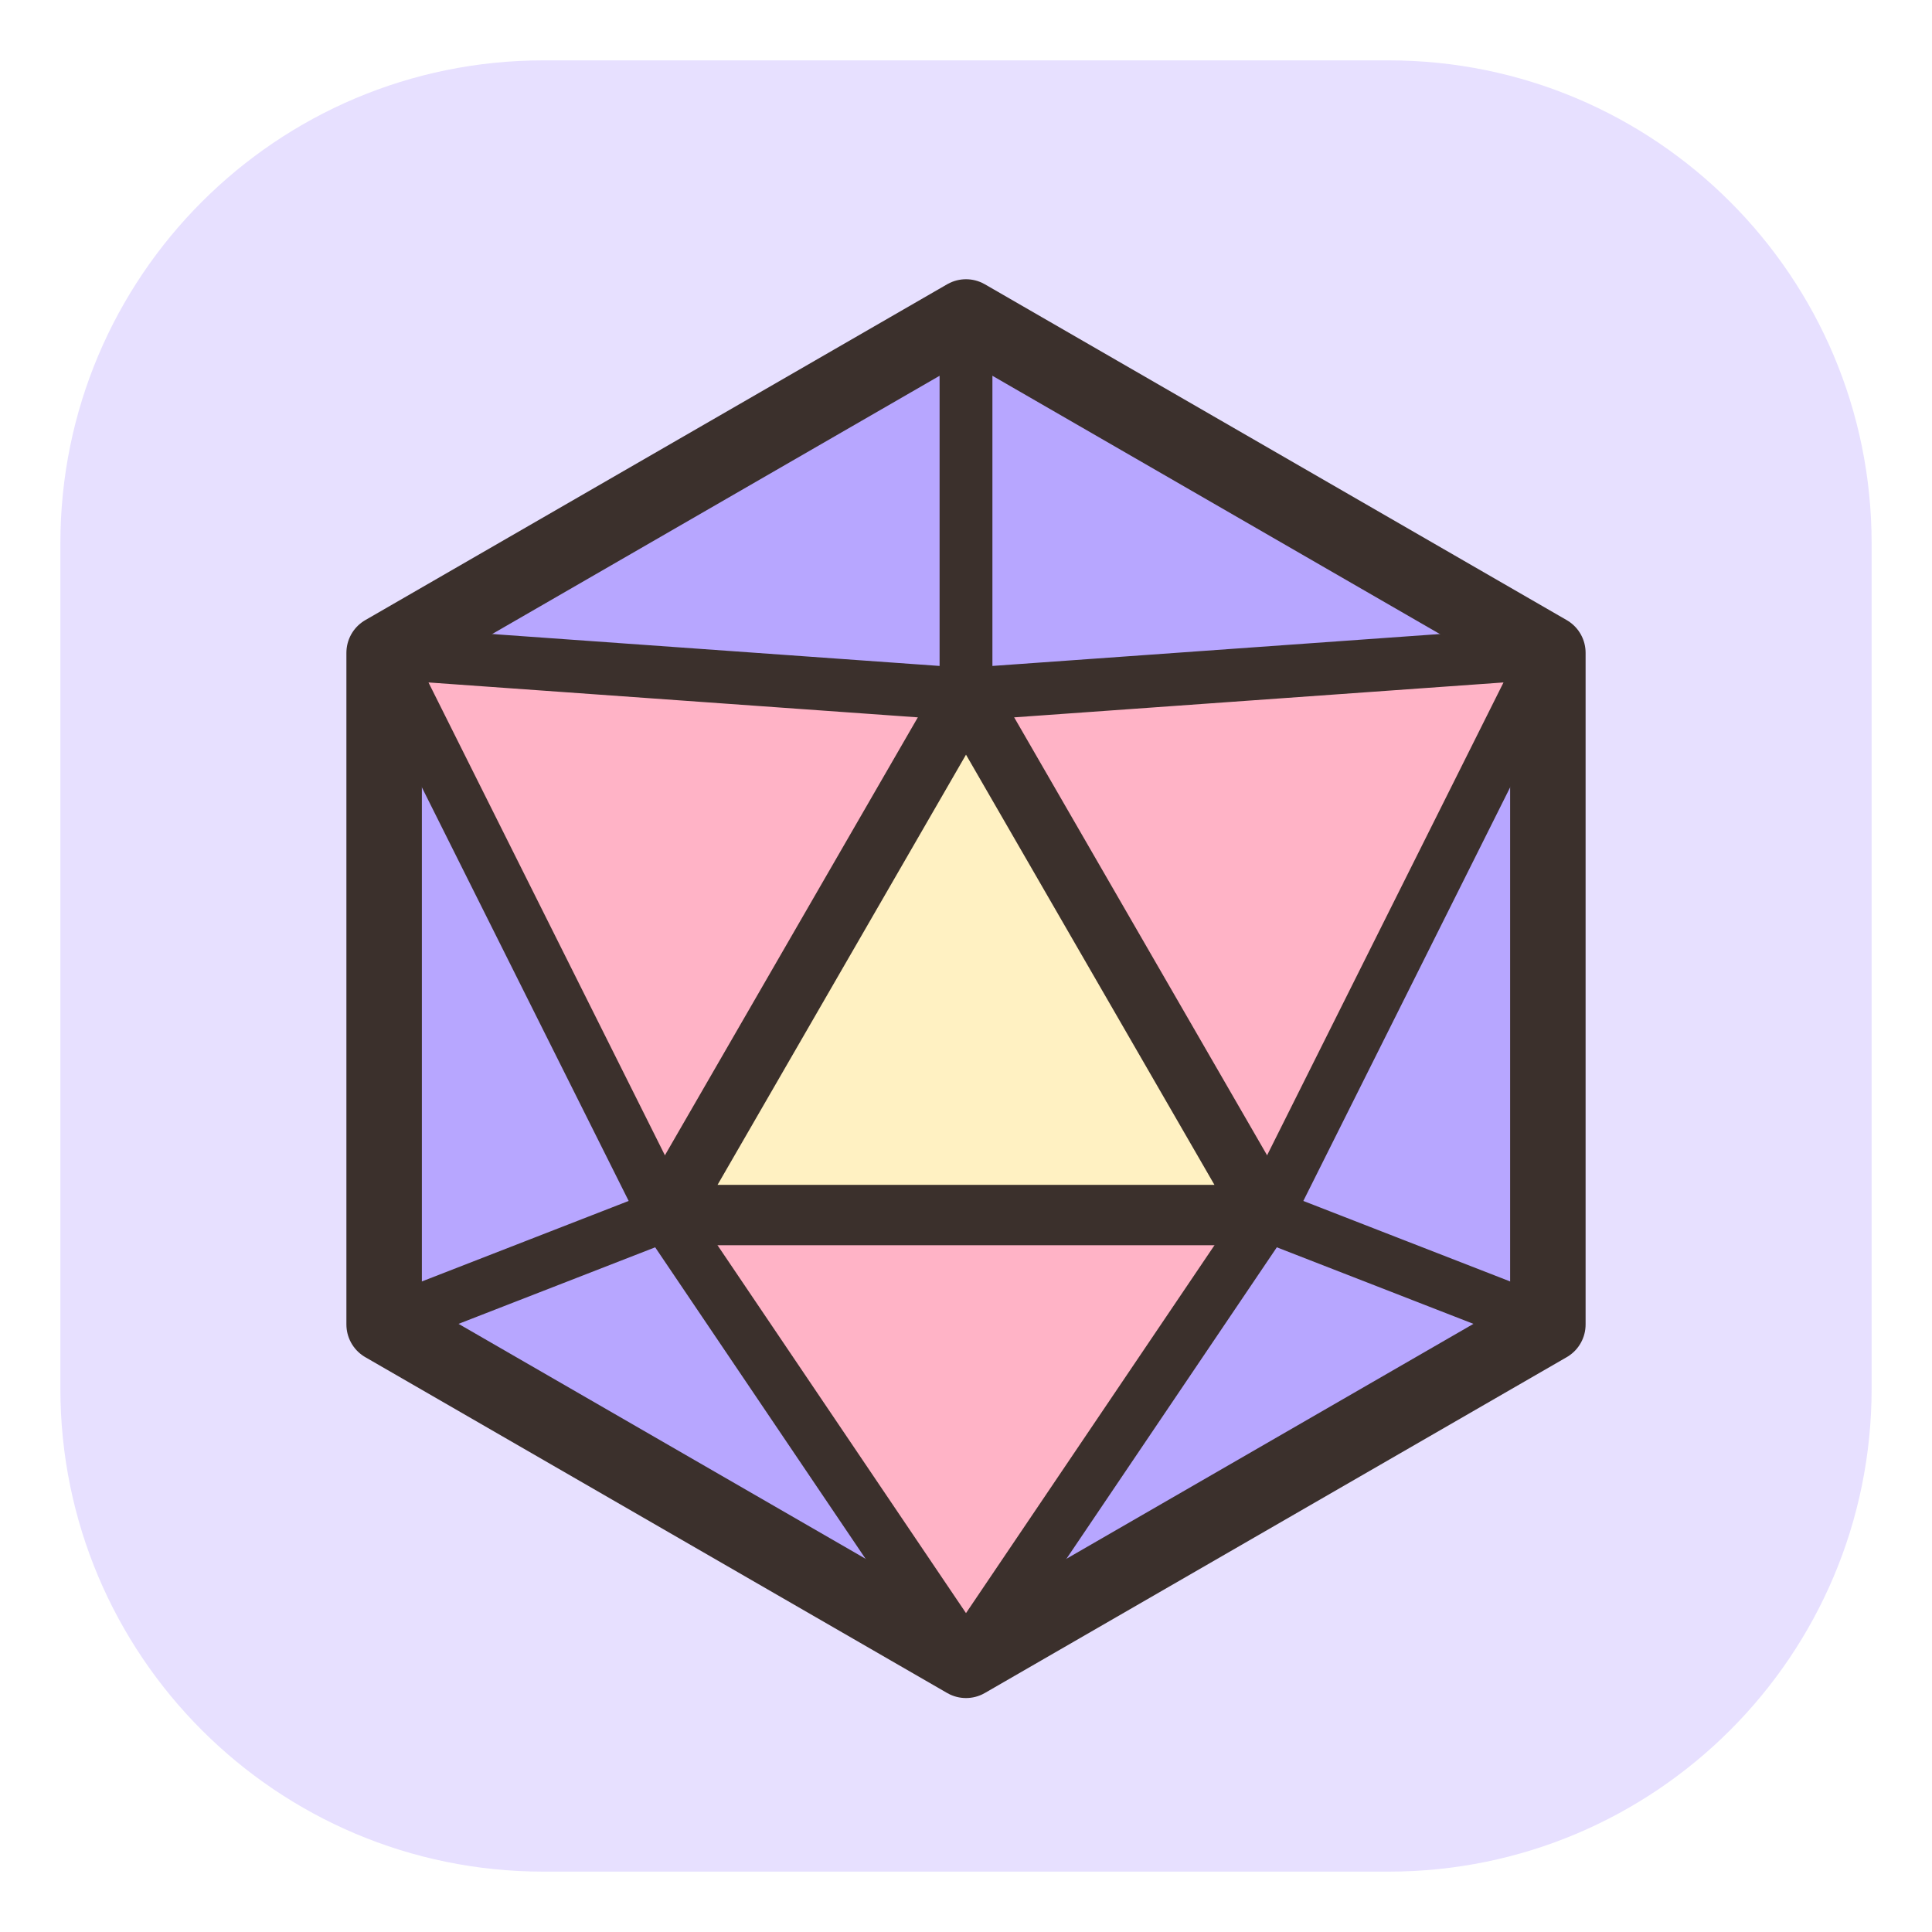
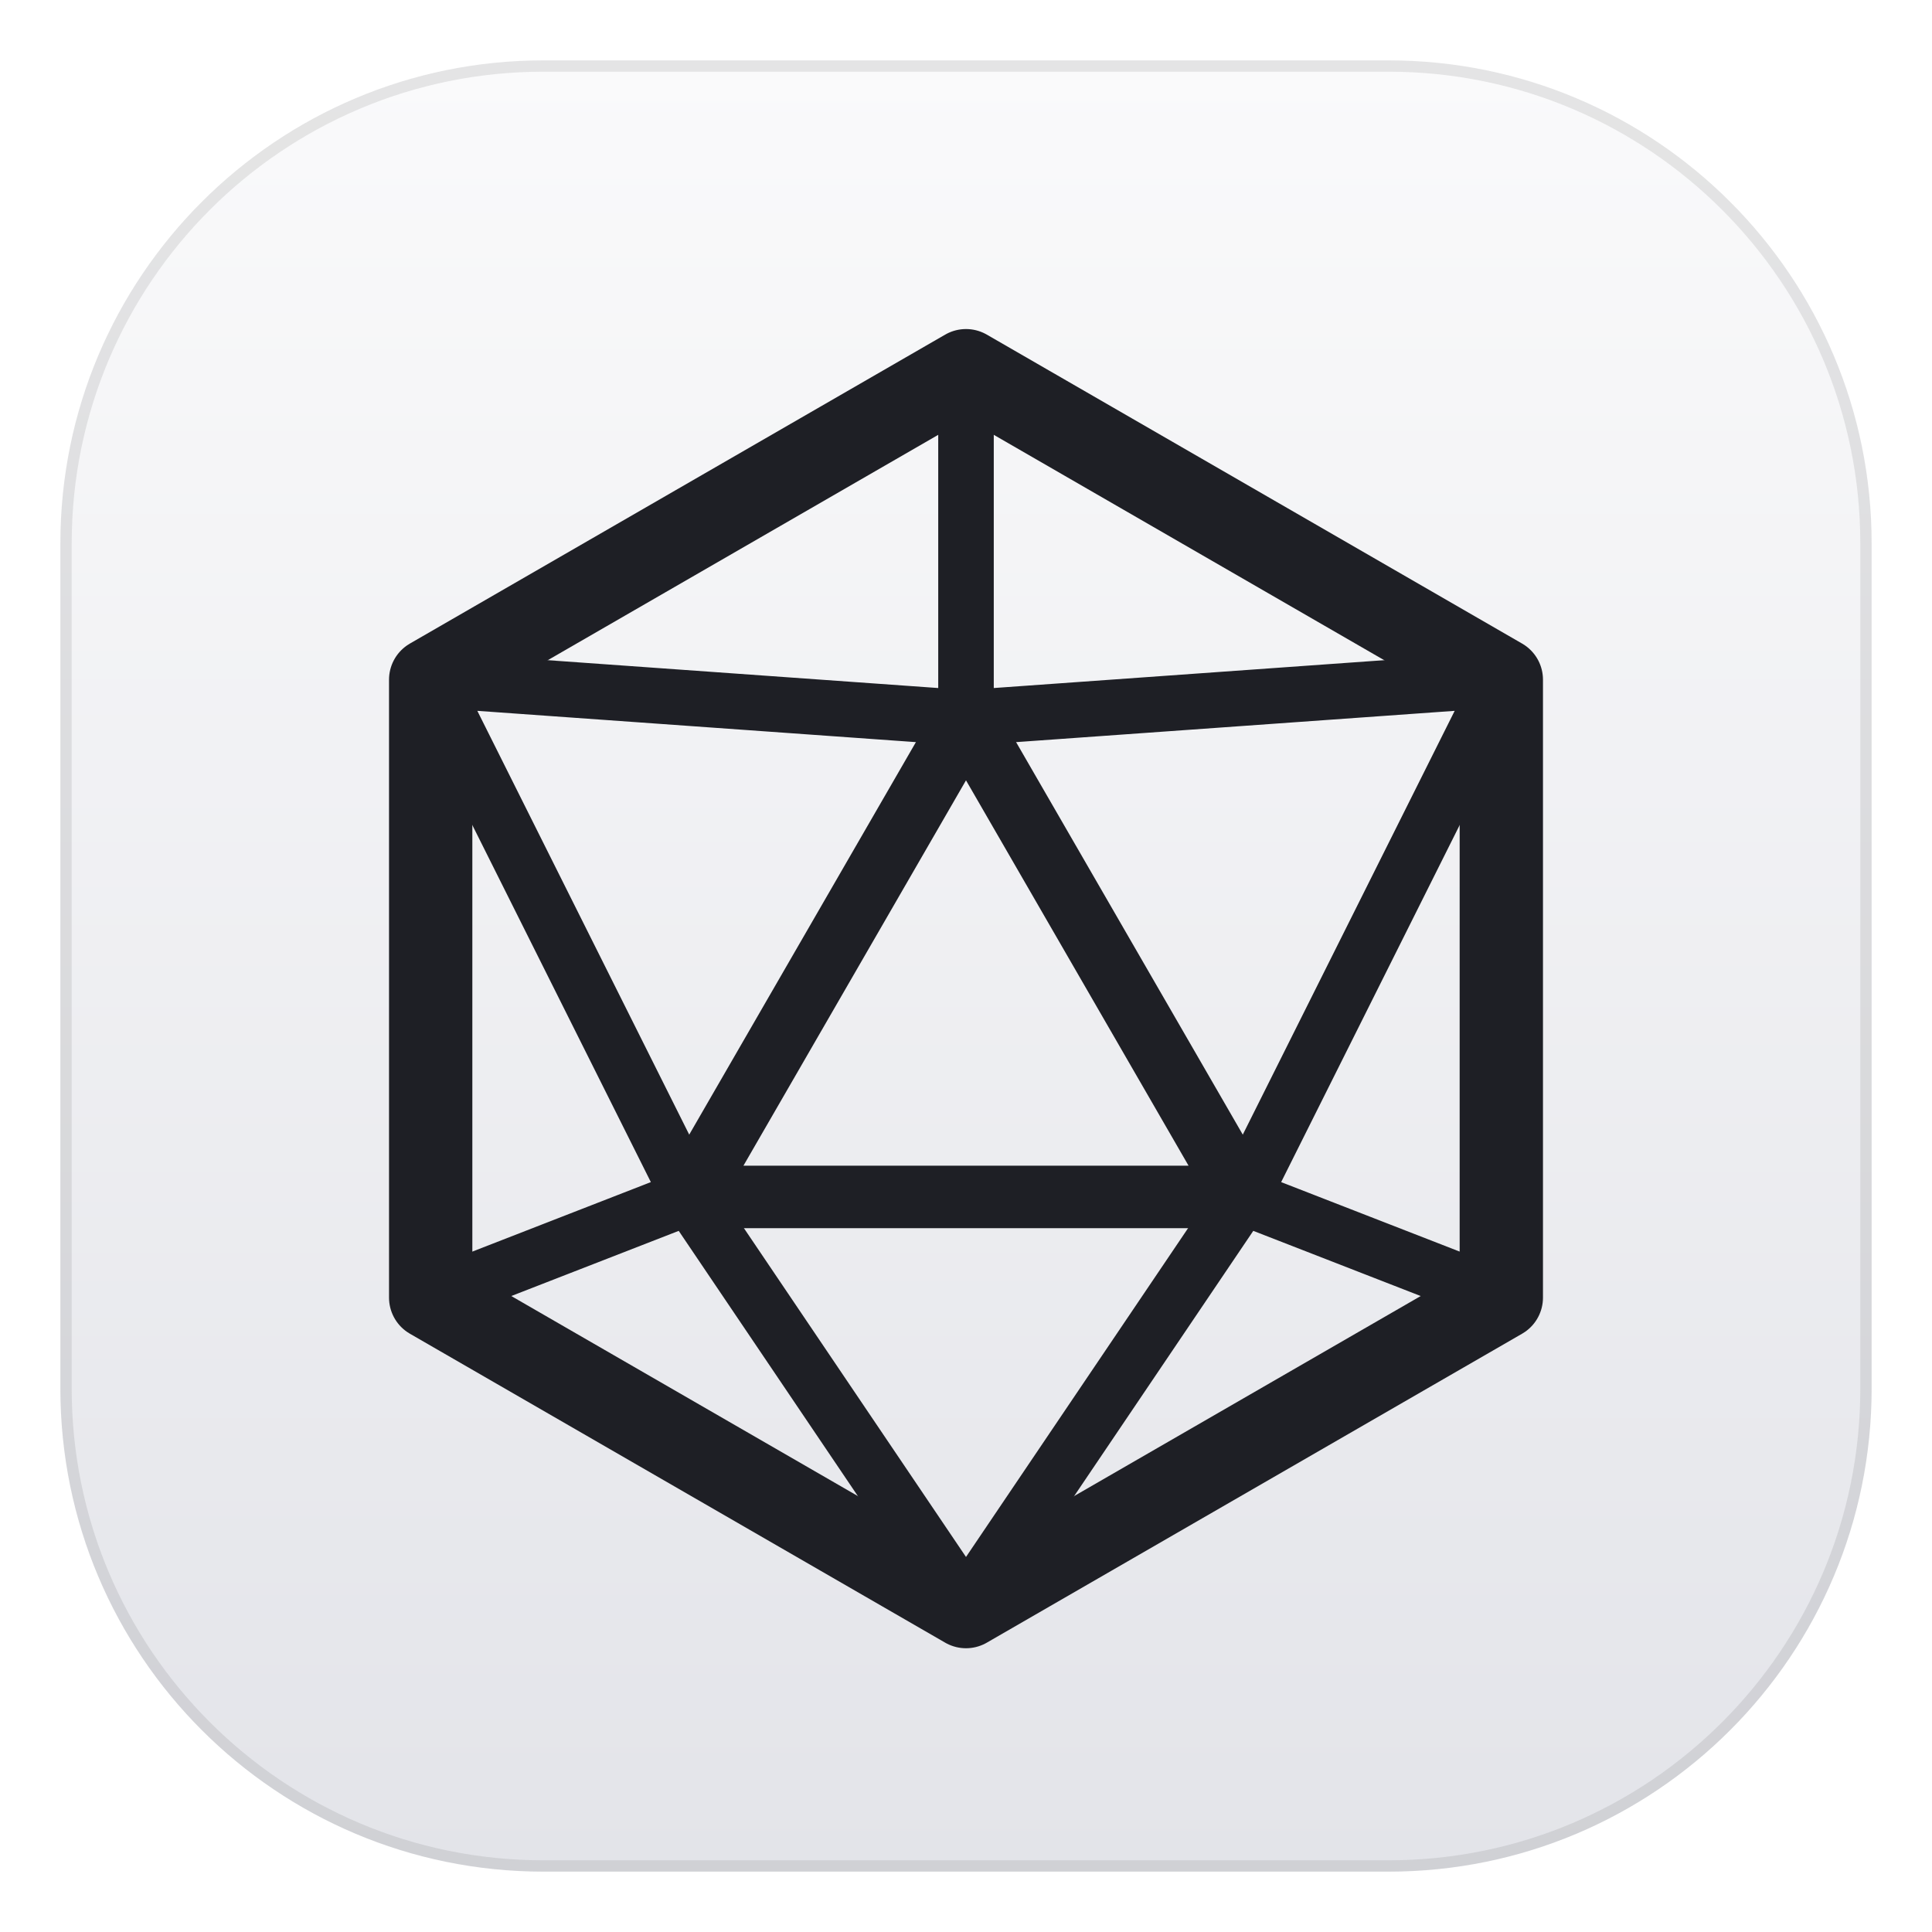
<svg xmlns="http://www.w3.org/2000/svg" viewBox="0 0 512 512">
-   <rect x="16" y="16" width="480" height="480" rx="128" fill="#E7E0FF" />
-   <path d="M256.0 84.0 L101.8 173.0 L256.0 184.0Z" fill="#B7A6FF" />
-   <path d="M256.0 84.0 L256.0 184.0 L410.2 173.0Z" fill="#B7A6FF" />
-   <path d="M101.8 173.0 L256.0 184.0 L176.3 322.0Z" fill="#FFB3C6" />
-   <path d="M256.0 184.0 L410.2 173.0 L335.7 322.0Z" fill="#FFB3C6" />
-   <path d="M101.8 173.0 L101.8 351.0 L176.3 322.0Z" fill="#B7A6FF" />
-   <path d="M410.2 173.0 L410.2 351.0 L335.7 322.0Z" fill="#B7A6FF" />
-   <path d="M176.3 322.0 L335.7 322.0 L256.0 440.0Z" fill="#FFB3C6" />
-   <path d="M101.8 351.0 L256.0 440.0 L176.3 322.0Z" fill="#B7A6FF" />
-   <path d="M410.2 351.0 L256.0 440.0 L335.7 322.0Z" fill="#B7A6FF" />
-   <path d="M256.0 184.0 L335.7 322.0 L176.3 322.0Z" fill="#FFF1C2" />
-   <g fill="none" stroke="#3B302C" stroke-width="20" stroke-linecap="round" stroke-linejoin="round">
-     <path d="M256.0 84.0 L256.0 184.0 M101.8 173.0 L256.0 184.0 M410.2 173.0 L256.0 184.0 M101.8 173.0 L176.3 322.0 M101.8 351.0 L176.3 322.0 M256.0 440.0 L176.3 322.0 M410.2 173.0 L335.7 322.0 M410.2 351.0 L335.7 322.0 M256.0 440.0 L335.7 322.0" stroke-width="14" />
-     <path d="M256.0 184.0 L335.7 322.0 L176.3 322.0Z" stroke-width="16" />
-     <path d="M256.0 84.0 L410.2 173.0 L410.2 351.0 L256.0 440.0 L101.8 351.0 L101.8 173.0Z" />
+   <defs>
+     <linearGradient id="tile" x1="0" y1="0" x2="0" y2="1">
+       <stop offset="0" stop-color="#FAFAFB" />
+       <stop offset="1" stop-color="#E3E4E9" />
+     </linearGradient>
+   </defs>
+   <rect x="16" y="16" width="480" height="480" rx="128" fill="url(#tile)" />
+   <rect x="17.5" y="17.5" width="477" height="477" rx="126.5" fill="none" stroke="#1E1F25" stroke-opacity=".10" stroke-width="3" />
+   <g transform="translate(256 262) scale(.92) translate(-256 -262)" fill="none" stroke="#1E1F25" stroke-linecap="round" stroke-linejoin="round">
+     <path d="M256 84 L256 184 M101.8 173 L256 184 M410.2 173 L256 184 M101.8 173 L176.3 322 M101.8 351 L176.3 322 M256 440 L176.3 322 M410.2 173 L335.7 322 M410.2 351 L335.7 322 M256 440 L335.7 322" stroke-width="16" />
+     <path d="M256 184 L335.7 322 L176.3 322Z" stroke-width="18" />
+     <path d="M256 84 L410.2 173 L410.2 351 L256 440 L101.8 351 L101.8 173Z" stroke-width="24" />
  </g>
</svg>
